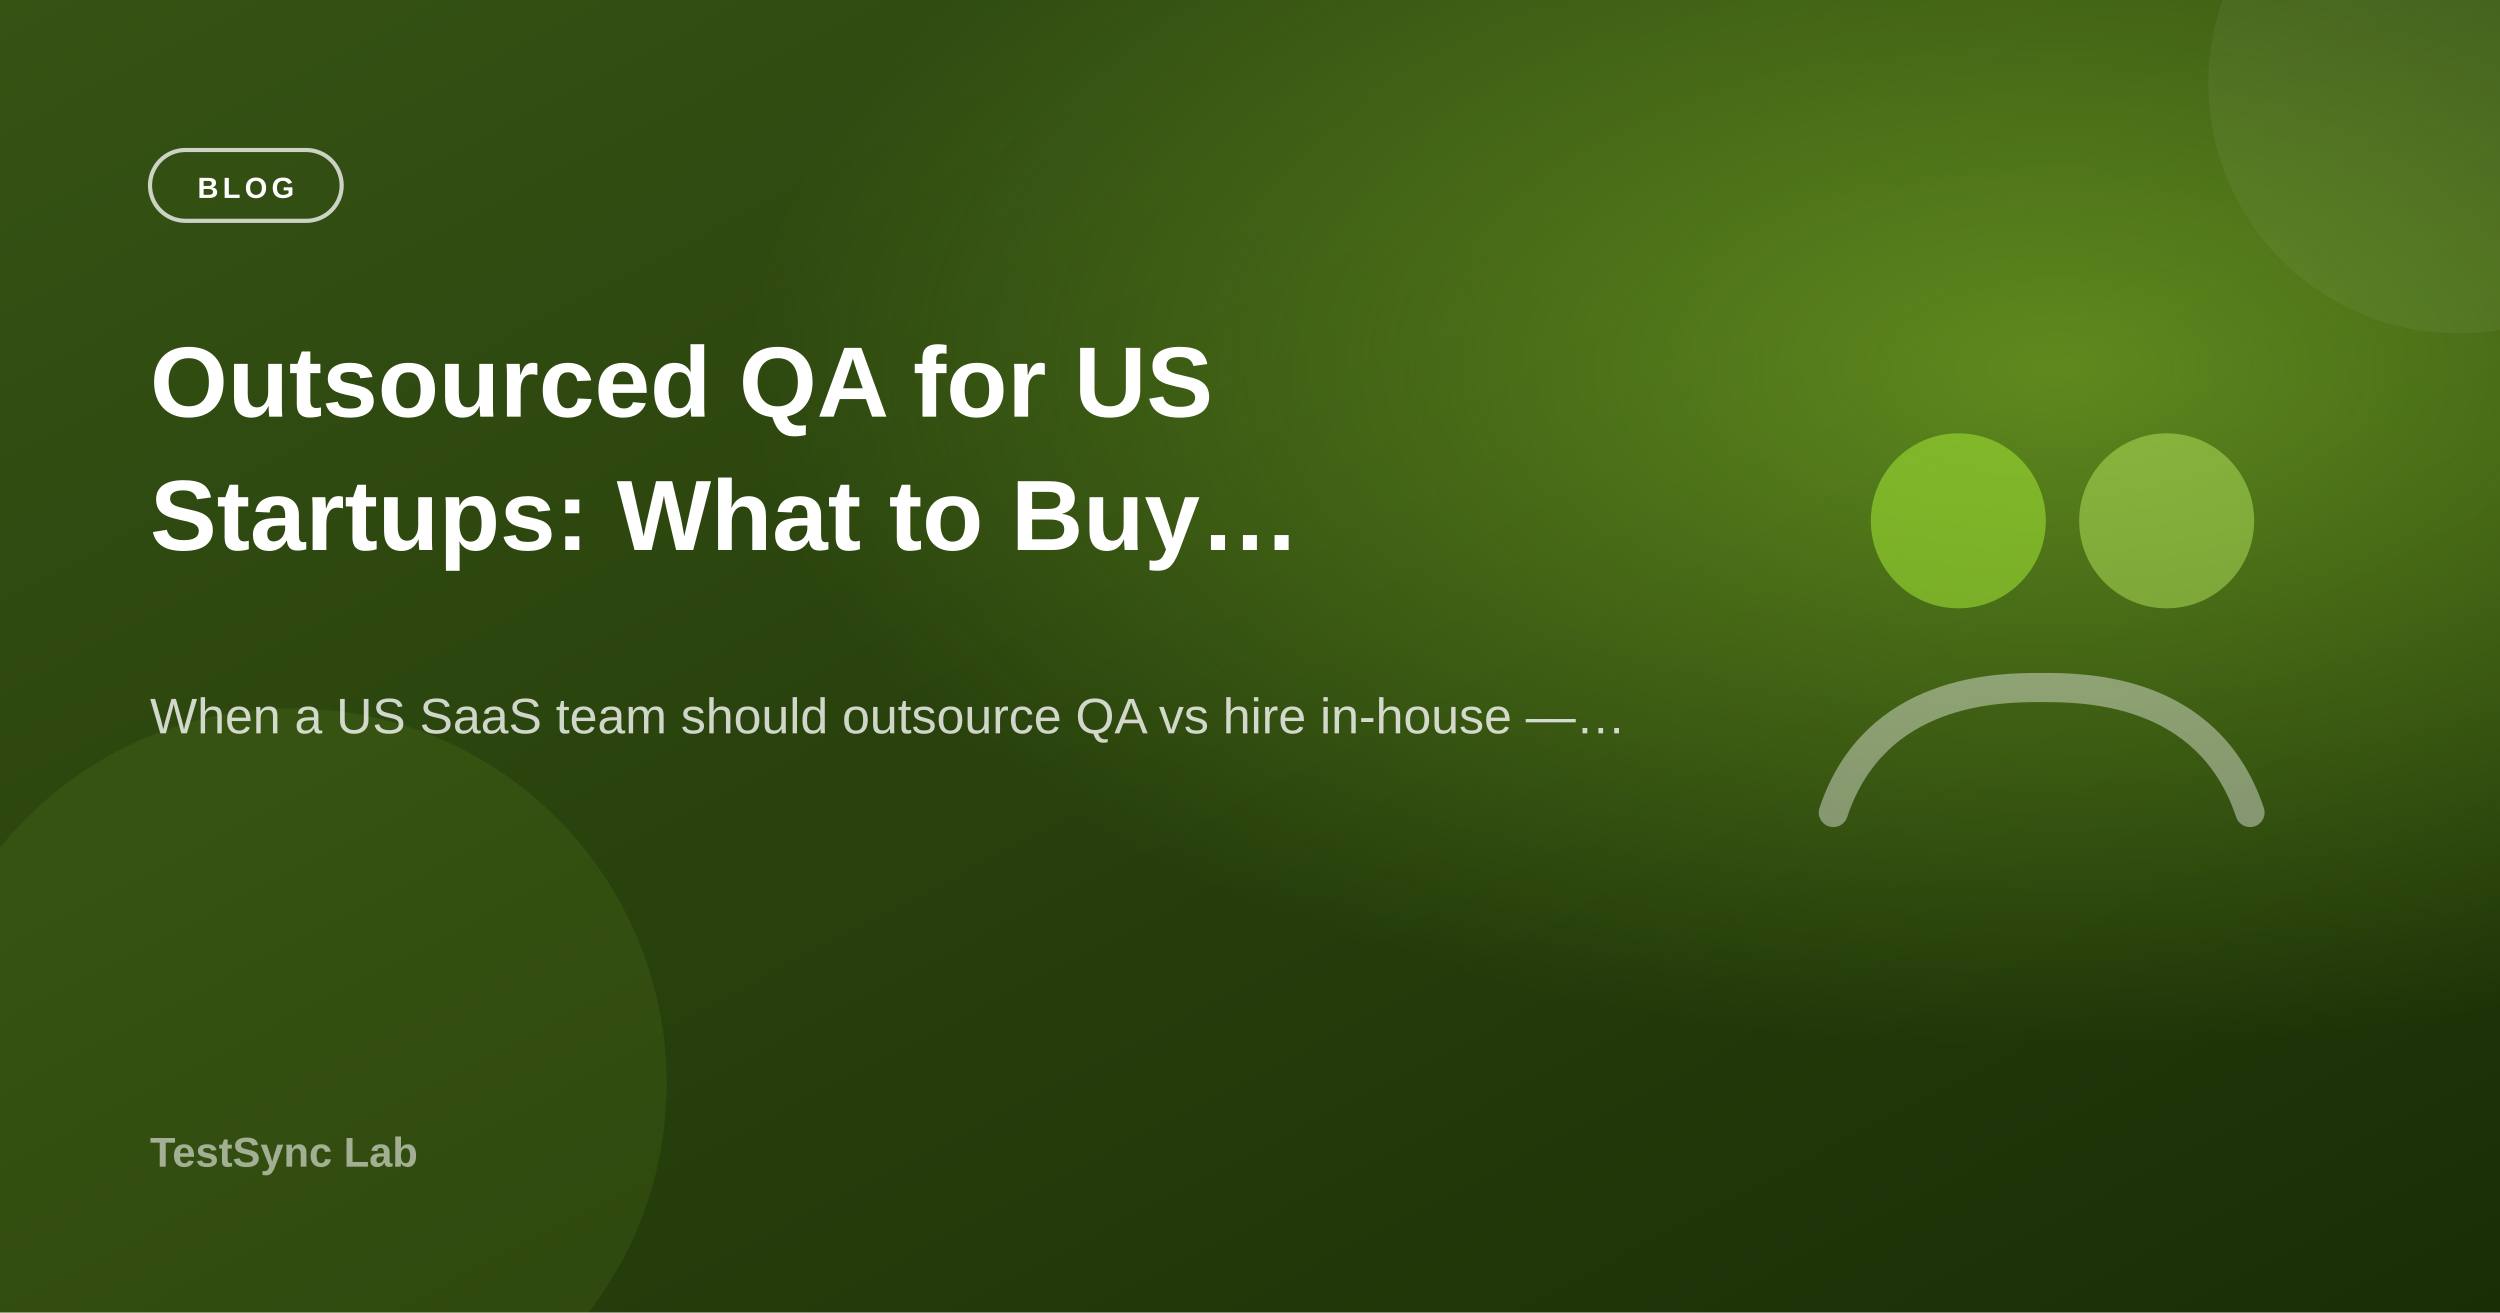
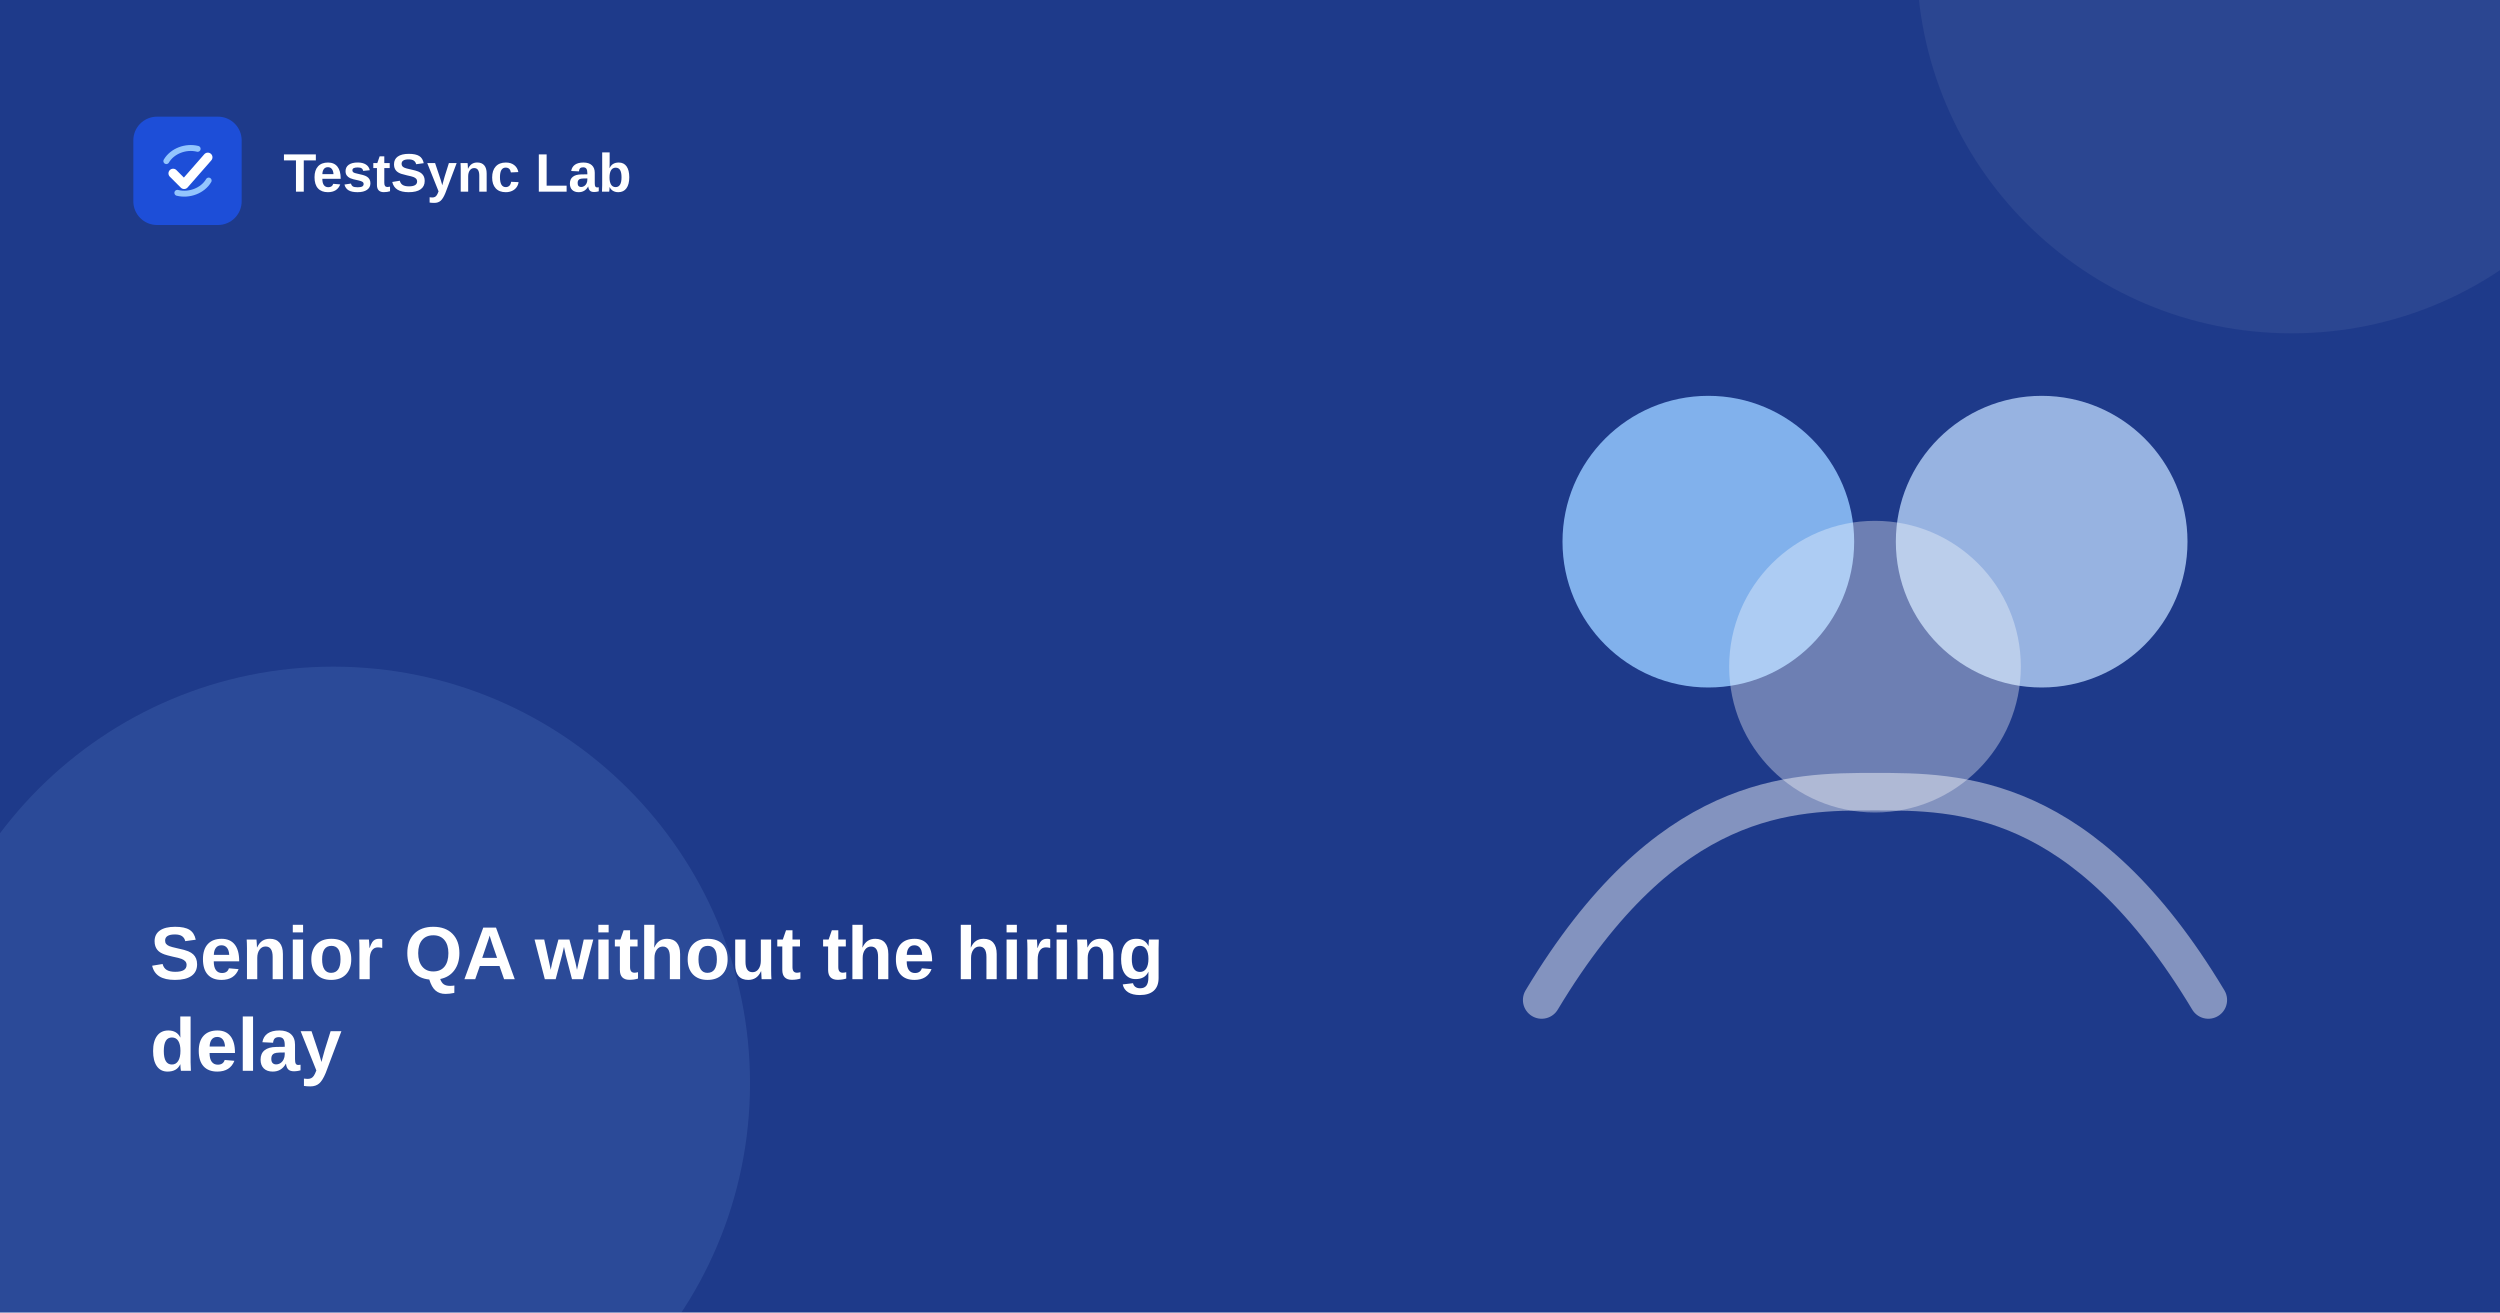
<svg xmlns="http://www.w3.org/2000/svg" width="1200" height="630" viewBox="0 0 1200 630" role="img" aria-label="Outsourced QA for US Startups: What to Buy Before You Hire">
-   <defs>
-     <linearGradient id="g" x1="0" y1="0" x2="1" y2="1">
-       <stop offset="0%" stop-color="#365314" />
-       <stop offset="100%" stop-color="#1A2E05" />
-     </linearGradient>
-     <radialGradient id="glow" cx="82%" cy="28%" r="52%">
-       <stop offset="0%" stop-color="#A3E635" stop-opacity="0.45" />
-       <stop offset="100%" stop-color="#A3E635" stop-opacity="0" />
-     </radialGradient>
-   </defs>
-   <rect width="1200" height="630" fill="url(#g)" />
-   <rect width="1200" height="630" fill="url(#glow)" />
-   <circle cx="140" cy="520" r="180" fill="#A3E635" opacity="0.08" />
-   <circle cx="1180" cy="40" r="120" fill="#fff" opacity="0.05" />
-   <rect x="72" y="72" width="92" height="34" rx="17" fill="none" stroke="#fff" stroke-width="2" opacity="0.75" />
-   <text x="118" y="95" text-anchor="middle" fill="#fff" font-family="Arial, Helvetica, sans-serif" font-size="14" font-weight="700" letter-spacing="2">BLOG</text>
-   <text x="72" y="200" fill="#fff" font-family="Arial, Helvetica, sans-serif" font-size="48" font-weight="800">Outsourced QA for US</text>
-   <text x="72" y="264" fill="#fff" font-family="Arial, Helvetica, sans-serif" font-size="48" font-weight="800">Startups: What to Buy…</text>
-   <text x="72" y="352" fill="#fff" font-family="Arial, Helvetica, sans-serif" font-size="24" font-weight="500" opacity="0.78">When a US SaaS team should outsource QA vs hire in-house —…</text>
-   <text x="72" y="560" fill="#fff" font-family="Arial, Helvetica, sans-serif" font-size="20" font-weight="600" opacity="0.55">TestSync Lab</text>
-   <circle cx="940" cy="250" r="42" fill="#A3E635" opacity="0.55" />
-   <circle cx="1040" cy="250" r="42" fill="#BEF264" opacity="0.45" />
-   <path d="M880 390c20-60 80-60 100-60s80 0 100 60" fill="none" stroke="#fff" stroke-width="14" stroke-linecap="round" opacity="0.4" />
+   <rect width="1200" height="630" fill="#1E3A8A" />
+   <circle cx="160" cy="520" r="200" fill="#93C5FD" opacity="0.12" />
+   <circle cx="1100" cy="-20" r="180" fill="#FFFFFF" opacity="0.06" />
+   <g transform="translate(64 56) scale(0.1015625)">
+     <rect width="512" height="512" rx="112" fill="#1D4ED8" />
+     <path d="M156 210c28-48 92-72 148-58" fill="none" stroke="#93C5FD" stroke-width="28" stroke-linecap="round" />
+     <path d="M356 302c-28 48-92 72-148 58" fill="none" stroke="#93C5FD" stroke-width="28" stroke-linecap="round" />
+     <path d="M188 268l52 52 112-128" fill="none" stroke="#FFFFFF" stroke-width="44" stroke-linecap="round" stroke-linejoin="round" />
+   </g>
+   <text x="136" y="92" fill="#FFFFFF" font-family="Arial, Helvetica, sans-serif" font-size="26" font-weight="700">TestSync Lab</text>
+   <g transform="translate(680 120)">
+     <circle cx="140" cy="140" r="70" fill="#93C5FD" opacity="0.85" />
+     <circle cx="300" cy="140" r="70" fill="#BFDBFE" opacity="0.75" />
+     <circle cx="220" cy="200" r="70" fill="#FFFFFF" opacity="0.35" />
+     <path d="M60 360 C120 260, 180 260, 220 260 S320 260, 380 360" fill="none" stroke="#FFFFFF" stroke-width="18" stroke-linecap="round" opacity="0.45" />
+   </g>
+   <text x="72" y="470" fill="#FFFFFF" font-family="Arial, Helvetica, sans-serif" font-size="36" font-weight="800">Senior QA without the hiring</text>
+   <text x="72" y="514" fill="#FFFFFF" font-family="Arial, Helvetica, sans-serif" font-size="36" font-weight="800">delay</text>
</svg>
